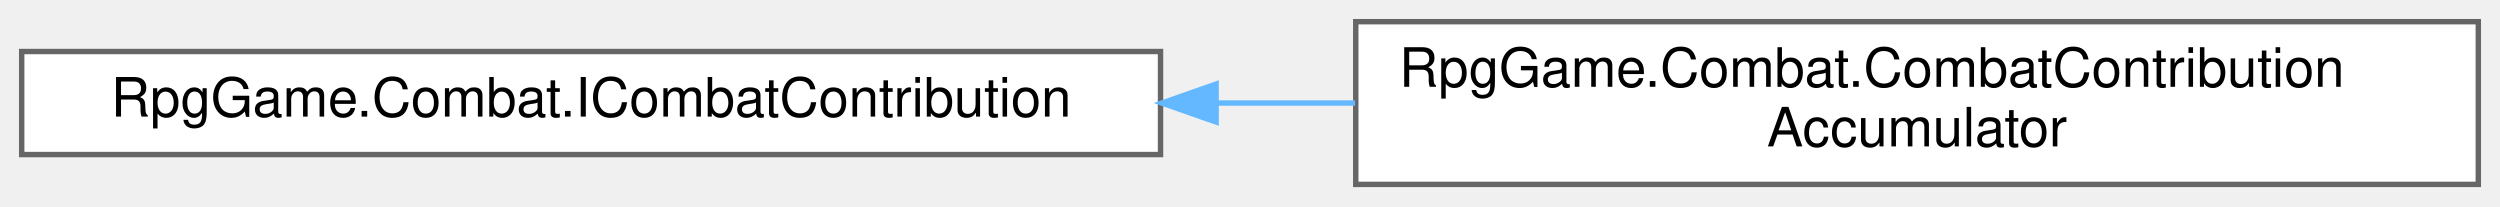
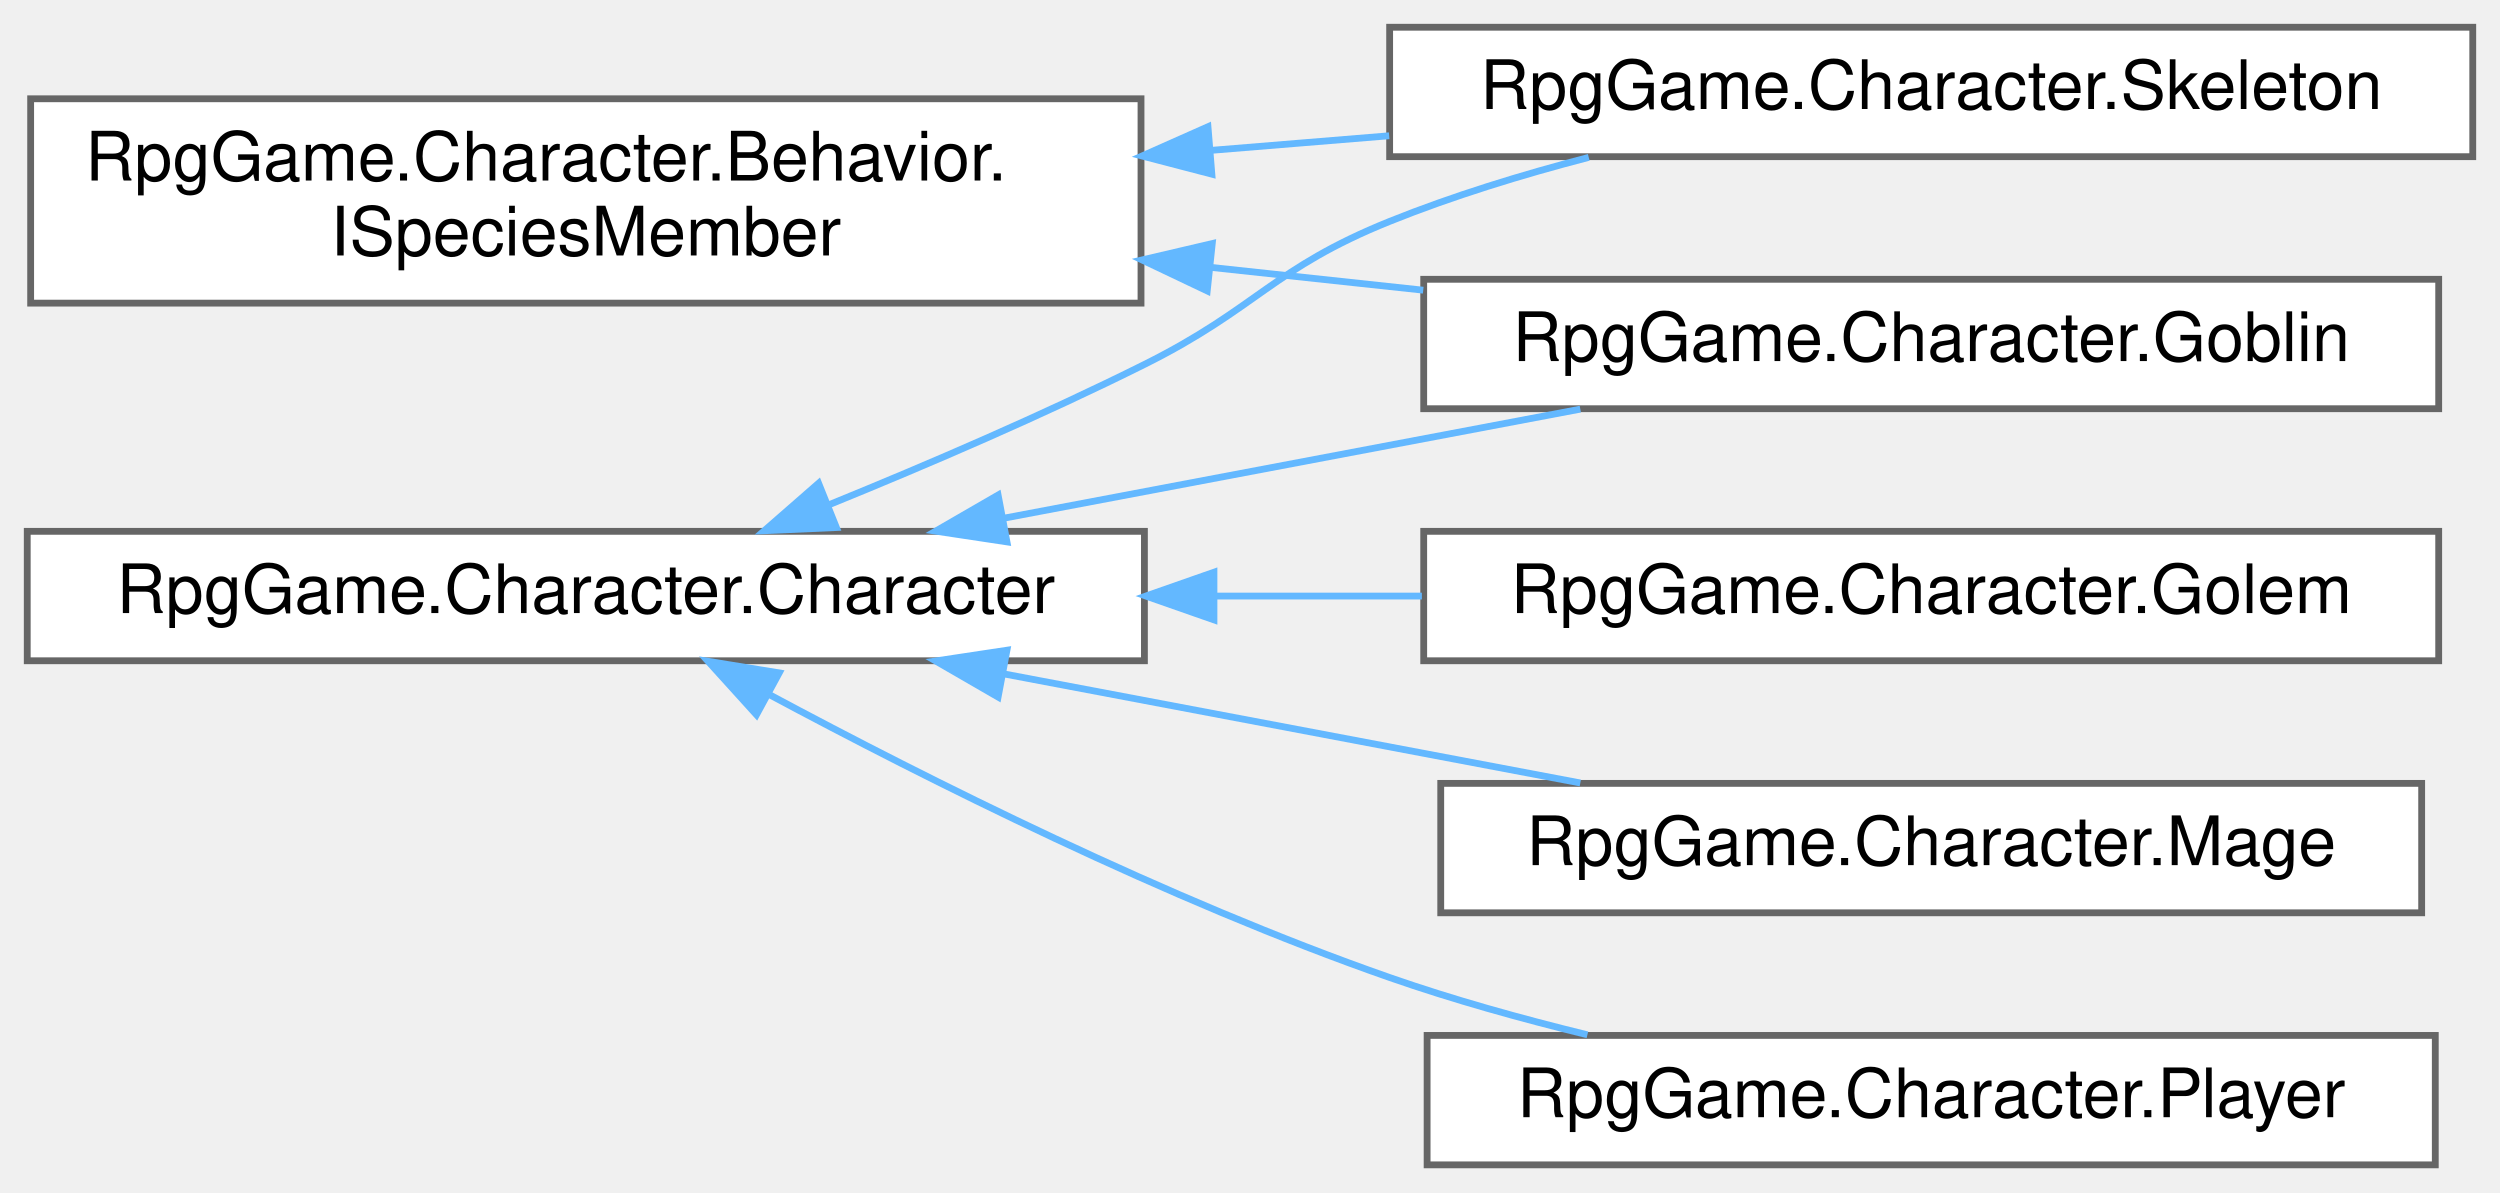
- <svg xmlns="http://www.w3.org/2000/svg" xmlns:xlink="http://www.w3.org/1999/xlink" width="461pt" height="38pt" viewBox="0.00 0.00 461.00 38.00">
-   <g id="graph0" class="graph" transform="scale(1 1) rotate(0) translate(4 34)">
+ <svg xmlns="http://www.w3.org/2000/svg" xmlns:xlink="http://www.w3.org/1999/xlink" width="367pt" height="175pt" viewBox="0.00 0.00 367.00 175.00">
+   <g id="graph0" class="graph" transform="scale(1 1) rotate(0) translate(4 171)">
    <g id="Node000000" class="node">
      <g id="a_Node000000">
-         <a xlink:href="interfaceRpgGame_1_1Combat_1_1ICombatContribution.html" target="_top" xlink:title="Collects per-hand damage and defense contributions for one combat exchange.">
-           <polygon fill="white" stroke="#666666" points="210,-24.5 0,-24.5 0,-5.5 210,-5.5 210,-24.5" />
-           <text text-anchor="middle" x="105" y="-12.5" font-family="Helvetica,sans-Serif" font-size="10.00">RpgGame.Combat.ICombatContribution</text>
+         <a xlink:href="classRpgGame_1_1Character_1_1Character.html" target="_top" xlink:title="Base abstract class for both playable and non-playable characters.">
+           <polygon fill="white" stroke="#666666" points="164,-93 0,-93 0,-74 164,-74 164,-93" />
+           <text text-anchor="middle" x="82" y="-81" font-family="Helvetica,sans-Serif" font-size="10.00">RpgGame.Character.Character</text>
        </a>
      </g>
    </g>
    <g id="Node000001" class="node">
      <g id="a_Node000001">
-         <a xlink:href="classRpgGame_1_1Combat_1_1CombatContributionAccumulator.html" target="_top" xlink:title="Mutable accumulator used while visiting equipped items for a single strike.">
-           <polygon fill="white" stroke="#666666" points="453,-30 246,-30 246,0 453,0 453,-30" />
-           <text text-anchor="start" x="254" y="-18" font-family="Helvetica,sans-Serif" font-size="10.00">RpgGame.Combat.CombatContribution</text>
-           <text text-anchor="middle" x="349.5" y="-7" font-family="Helvetica,sans-Serif" font-size="10.00">Accumulator</text>
+         <a xlink:href="classRpgGame_1_1Character_1_1Goblin.html" target="_top" xlink:title="Cowardly species: gets weaker when allies die.">
+           <polygon fill="white" stroke="#666666" points="354,-130 205,-130 205,-111 354,-111 354,-130" />
+           <text text-anchor="middle" x="279.5" y="-118" font-family="Helvetica,sans-Serif" font-size="10.00">RpgGame.Character.Goblin</text>
        </a>
      </g>
    </g>
-     <g id="edge7_Node000000_Node000001" class="edge">
-       <g id="a_edge7_Node000000_Node000001">
+     <g id="edge1_Node000000_Node000001" class="edge">
+       <g id="a_edge1_Node000000_Node000001">
        <a xlink:title=" ">
-           <path fill="none" stroke="#63b8ff" d="M220.26,-15C228.81,-15 237.4,-15 245.88,-15" />
-           <polygon fill="#63b8ff" stroke="#63b8ff" points="220.25,-11.5 210.25,-15 220.25,-18.5 220.25,-11.5" />
+           <path fill="none" stroke="#63b8ff" d="M143.49,-94.95C170.59,-100.08 202.18,-106.06 227.99,-110.94" />
+           <polygon fill="#63b8ff" stroke="#63b8ff" points="143.82,-91.45 133.35,-93.03 142.52,-98.33 143.82,-91.45" />
+         </a>
+       </g>
+     </g>
+     <g id="Node000004" class="node">
+       <g id="a_Node000004">
+         <a xlink:href="classRpgGame_1_1Character_1_1Golem.html" target="_top" xlink:title="Represents a Golem enemy on the level. It carries a weapon that sets counter-attack damage and contri...">
+           <polygon fill="white" stroke="#666666" points="354,-93 205,-93 205,-74 354,-74 354,-93" />
+           <text text-anchor="middle" x="279.5" y="-81" font-family="Helvetica,sans-Serif" font-size="10.00">RpgGame.Character.Golem</text>
+         </a>
+       </g>
+     </g>
+     <g id="edge2_Node000000_Node000004" class="edge">
+       <g id="a_edge2_Node000000_Node000004">
+         <a xlink:title=" ">
+           <path fill="none" stroke="#63b8ff" d="M174.35,-83.5C184.53,-83.5 194.8,-83.5 204.73,-83.5" />
+           <polygon fill="#63b8ff" stroke="#63b8ff" points="174.21,-80 164.21,-83.5 174.21,-87 174.21,-80" />
+         </a>
+       </g>
+     </g>
+     <g id="Node000005" class="node">
+       <g id="a_Node000005">
+         <a xlink:href="classRpgGame_1_1Character_1_1Mage.html" target="_top" xlink:title="Represents a mage enemy on the level. Uses the same melee/counter rules as Golem.">
+           <polygon fill="white" stroke="#666666" points="351.5,-56 207.5,-56 207.5,-37 351.5,-37 351.5,-56" />
+           <text text-anchor="middle" x="279.5" y="-44" font-family="Helvetica,sans-Serif" font-size="10.00">RpgGame.Character.Mage</text>
+         </a>
+       </g>
+     </g>
+     <g id="edge3_Node000000_Node000005" class="edge">
+       <g id="a_edge3_Node000000_Node000005">
+         <a xlink:title=" ">
+           <path fill="none" stroke="#63b8ff" d="M143.49,-72.05C170.59,-66.92 202.18,-60.94 227.99,-56.06" />
+           <polygon fill="#63b8ff" stroke="#63b8ff" points="142.52,-68.67 133.35,-73.97 143.82,-75.55 142.52,-68.67" />
+         </a>
+       </g>
+     </g>
+     <g id="Node000006" class="node">
+       <g id="a_Node000006">
+         <a xlink:href="classRpgGame_1_1Character_1_1Player.html" target="_top" xlink:title="Represents the player-controlled character in the game.">
+           <polygon fill="white" stroke="#666666" points="353.5,-19 205.5,-19 205.5,0 353.5,0 353.5,-19" />
+           <text text-anchor="middle" x="279.5" y="-7" font-family="Helvetica,sans-Serif" font-size="10.00">RpgGame.Character.Player</text>
+         </a>
+       </g>
+     </g>
+     <g id="edge4_Node000000_Node000006" class="edge">
+       <g id="a_edge4_Node000000_Node000006">
+         <a xlink:title=" ">
+           <path fill="none" stroke="#63b8ff" d="M108.81,-69.1C132.07,-56.63 167.49,-38.85 200,-27.5 209.24,-24.27 219.3,-21.47 229.03,-19.09" />
+           <polygon fill="#63b8ff" stroke="#63b8ff" points="107.05,-66.07 99.94,-73.92 110.39,-72.22 107.05,-66.07" />
+         </a>
+       </g>
+     </g>
+     <g id="Node000003" class="node">
+       <g id="a_Node000003">
+         <a xlink:href="classRpgGame_1_1Character_1_1Skeleton.html" target="_top" xlink:title="Aggressive species: gets stronger when allies die.">
+           <polygon fill="white" stroke="#666666" points="359,-167 200,-167 200,-148 359,-148 359,-167" />
+           <text text-anchor="middle" x="279.5" y="-155" font-family="Helvetica,sans-Serif" font-size="10.00">RpgGame.Character.Skeleton</text>
+         </a>
+       </g>
+     </g>
+     <g id="edge5_Node000000_Node000003" class="edge">
+       <g id="a_edge5_Node000000_Node000003">
+         <a xlink:title=" ">
+           <path fill="none" stroke="#63b8ff" d="M117.79,-96.94C132.27,-102.83 149.14,-110.09 164,-117.5 180.58,-125.77 182.82,-131.58 200,-138.5 209.24,-142.22 219.39,-145.34 229.23,-147.9" />
+           <polygon fill="#63b8ff" stroke="#63b8ff" points="118.78,-93.56 108.19,-93.09 116.17,-100.06 118.78,-93.56" />
+         </a>
+       </g>
+     </g>
+     <g id="Node000002" class="node">
+       <g id="a_Node000002">
+         <a xlink:href="interfaceRpgGame_1_1Character_1_1Behavior_1_1ISpeciesMember.html" target="_top" xlink:title=" ">
+           <polygon fill="white" stroke="#666666" points="163.5,-156.5 0.5,-156.5 0.5,-126.5 163.5,-126.5 163.5,-156.5" />
+           <text text-anchor="start" x="8.5" y="-144.5" font-family="Helvetica,sans-Serif" font-size="10.00">RpgGame.Character.Behavior.</text>
+           <text text-anchor="middle" x="82" y="-133.5" font-family="Helvetica,sans-Serif" font-size="10.00">ISpeciesMember</text>
+         </a>
+       </g>
+     </g>
+     <g id="edge6_Node000002_Node000001" class="edge">
+       <g id="a_edge6_Node000002_Node000001">
+         <a xlink:title=" ">
+           <path fill="none" stroke="#63b8ff" d="M173.65,-131.76C184.13,-130.64 194.72,-129.5 204.93,-128.4" />
+           <polygon fill="#63b8ff" stroke="#63b8ff" points="173.22,-128.29 163.65,-132.84 173.96,-135.25 173.22,-128.29" />
+         </a>
+       </g>
+     </g>
+     <g id="edge7_Node000002_Node000003" class="edge">
+       <g id="a_edge7_Node000002_Node000003">
+         <a xlink:title=" ">
+           <path fill="none" stroke="#63b8ff" d="M173.83,-148.93C182.55,-149.65 191.34,-150.37 199.93,-151.07" />
+           <polygon fill="#63b8ff" stroke="#63b8ff" points="173.9,-145.43 163.65,-148.1 173.33,-152.4 173.9,-145.43" />
        </a>
      </g>
    </g>
  </g>
</svg>
